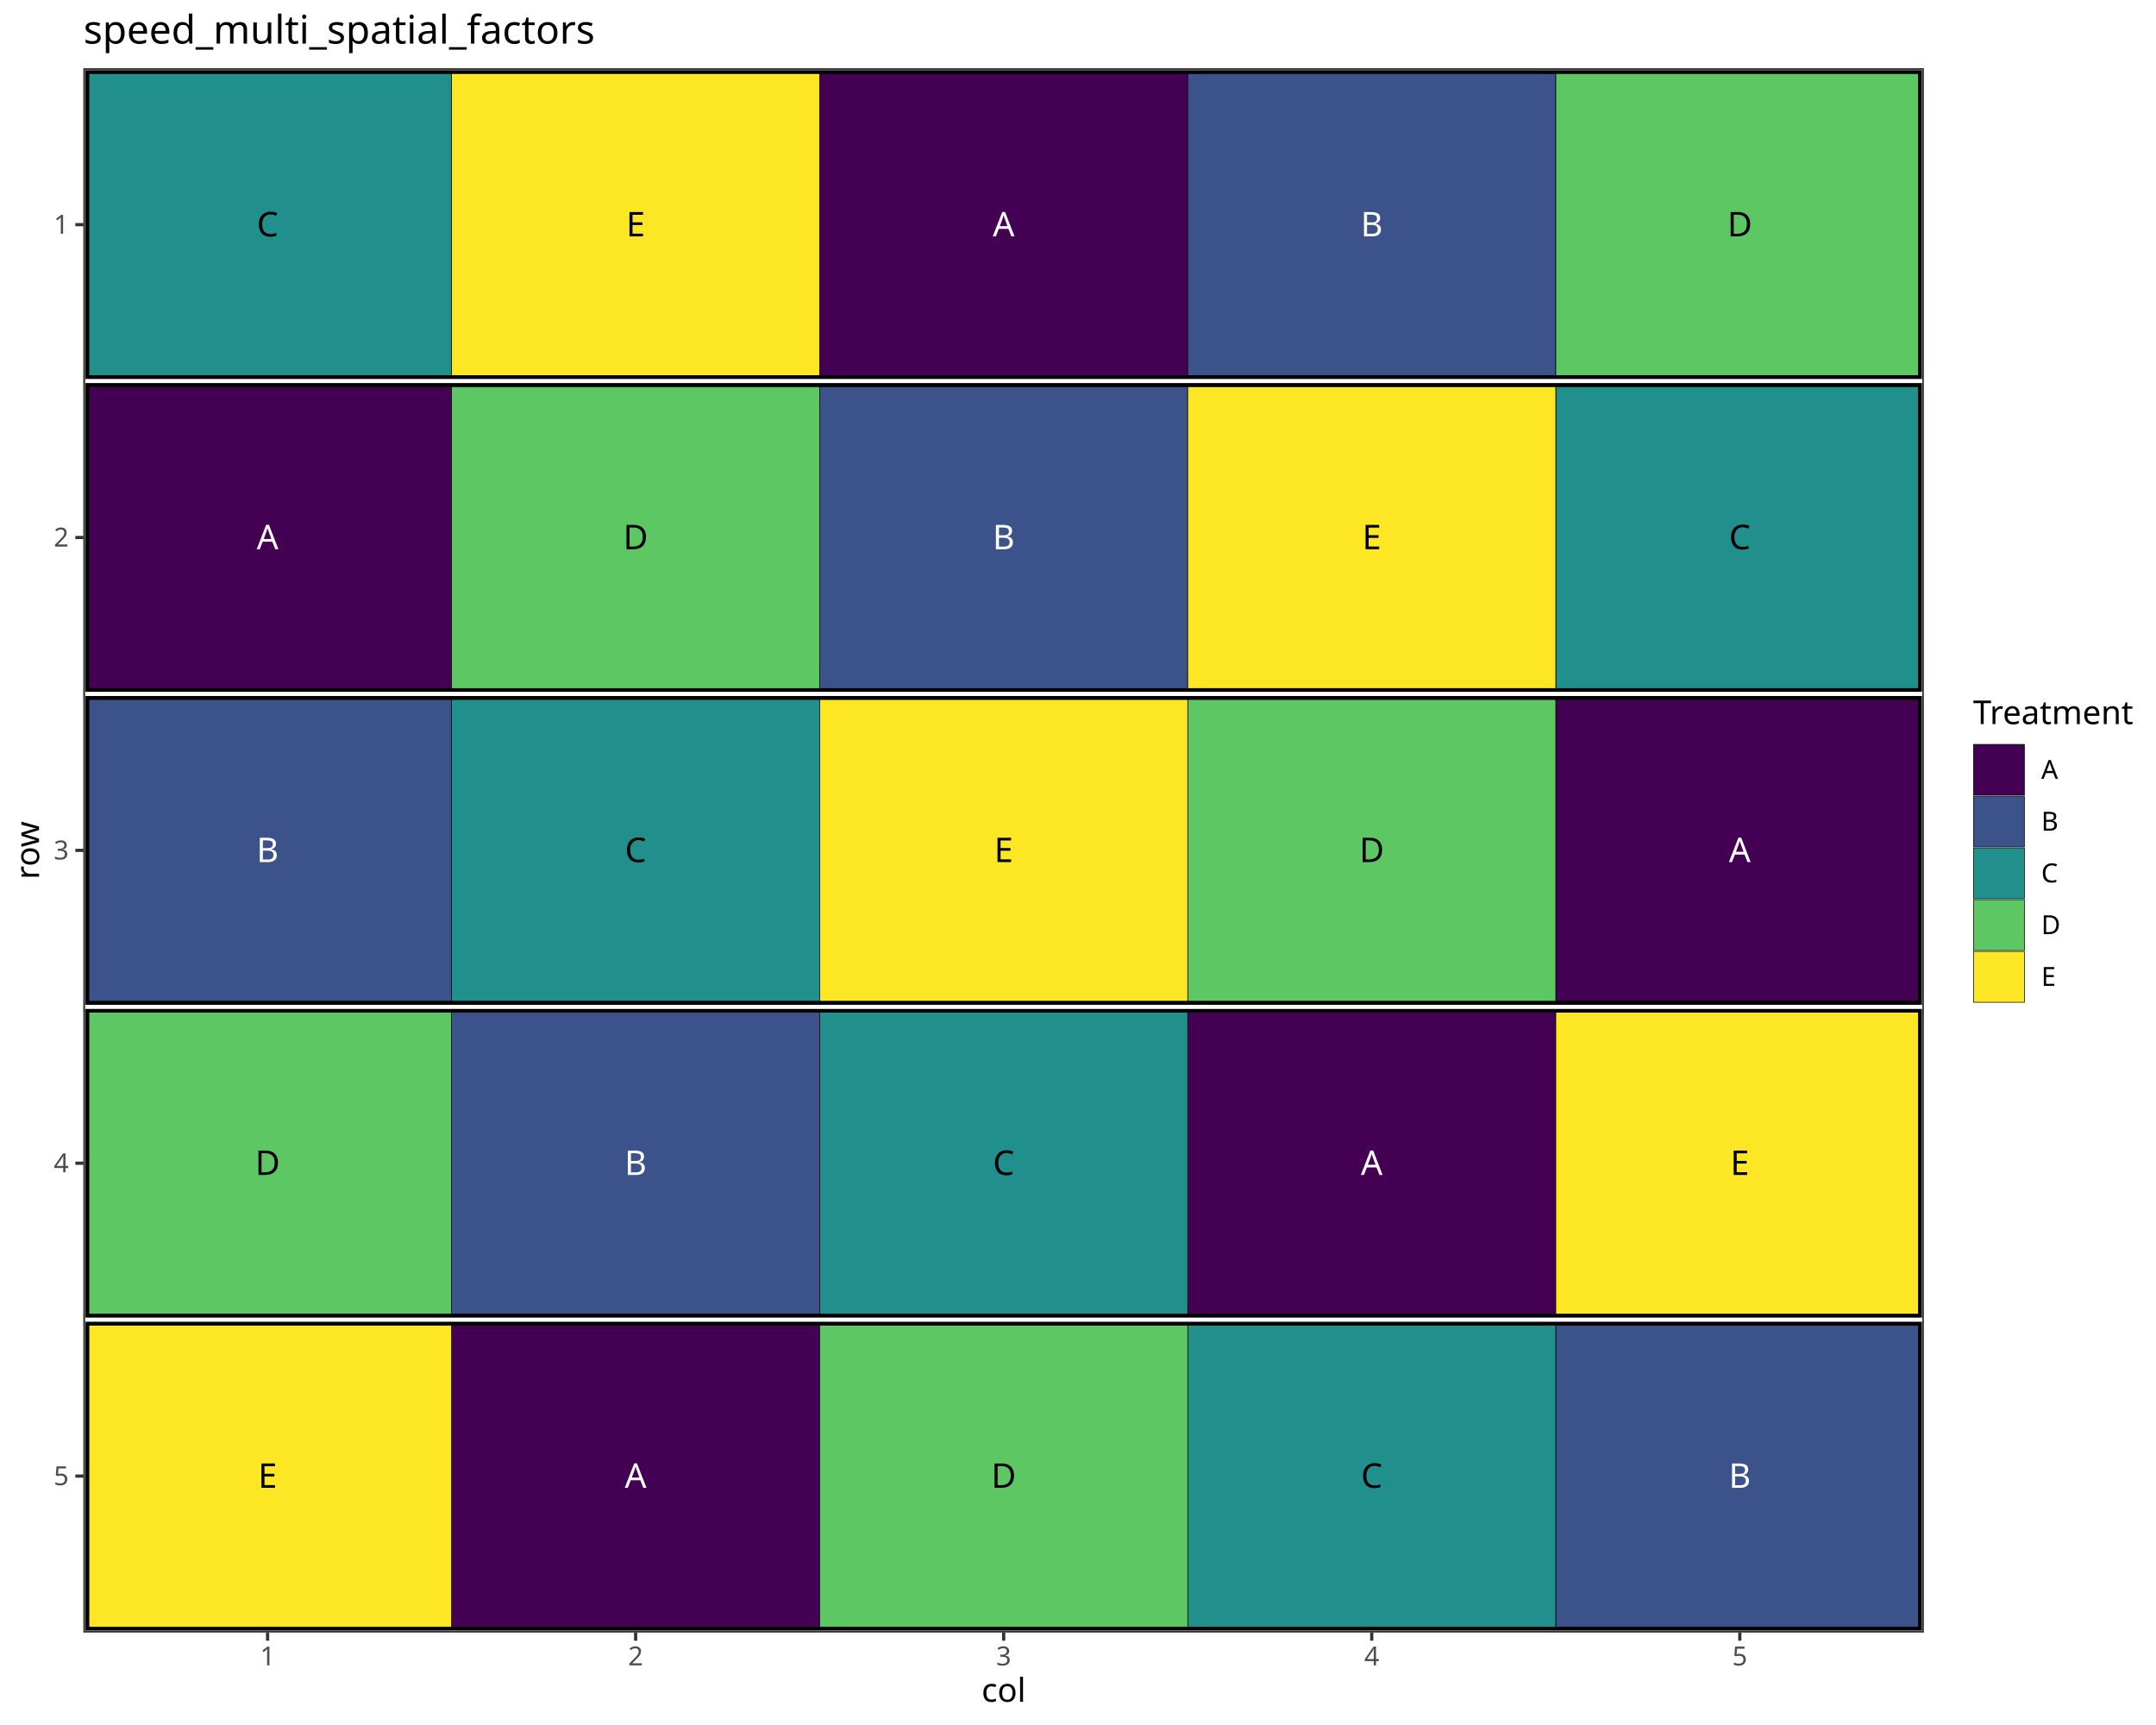
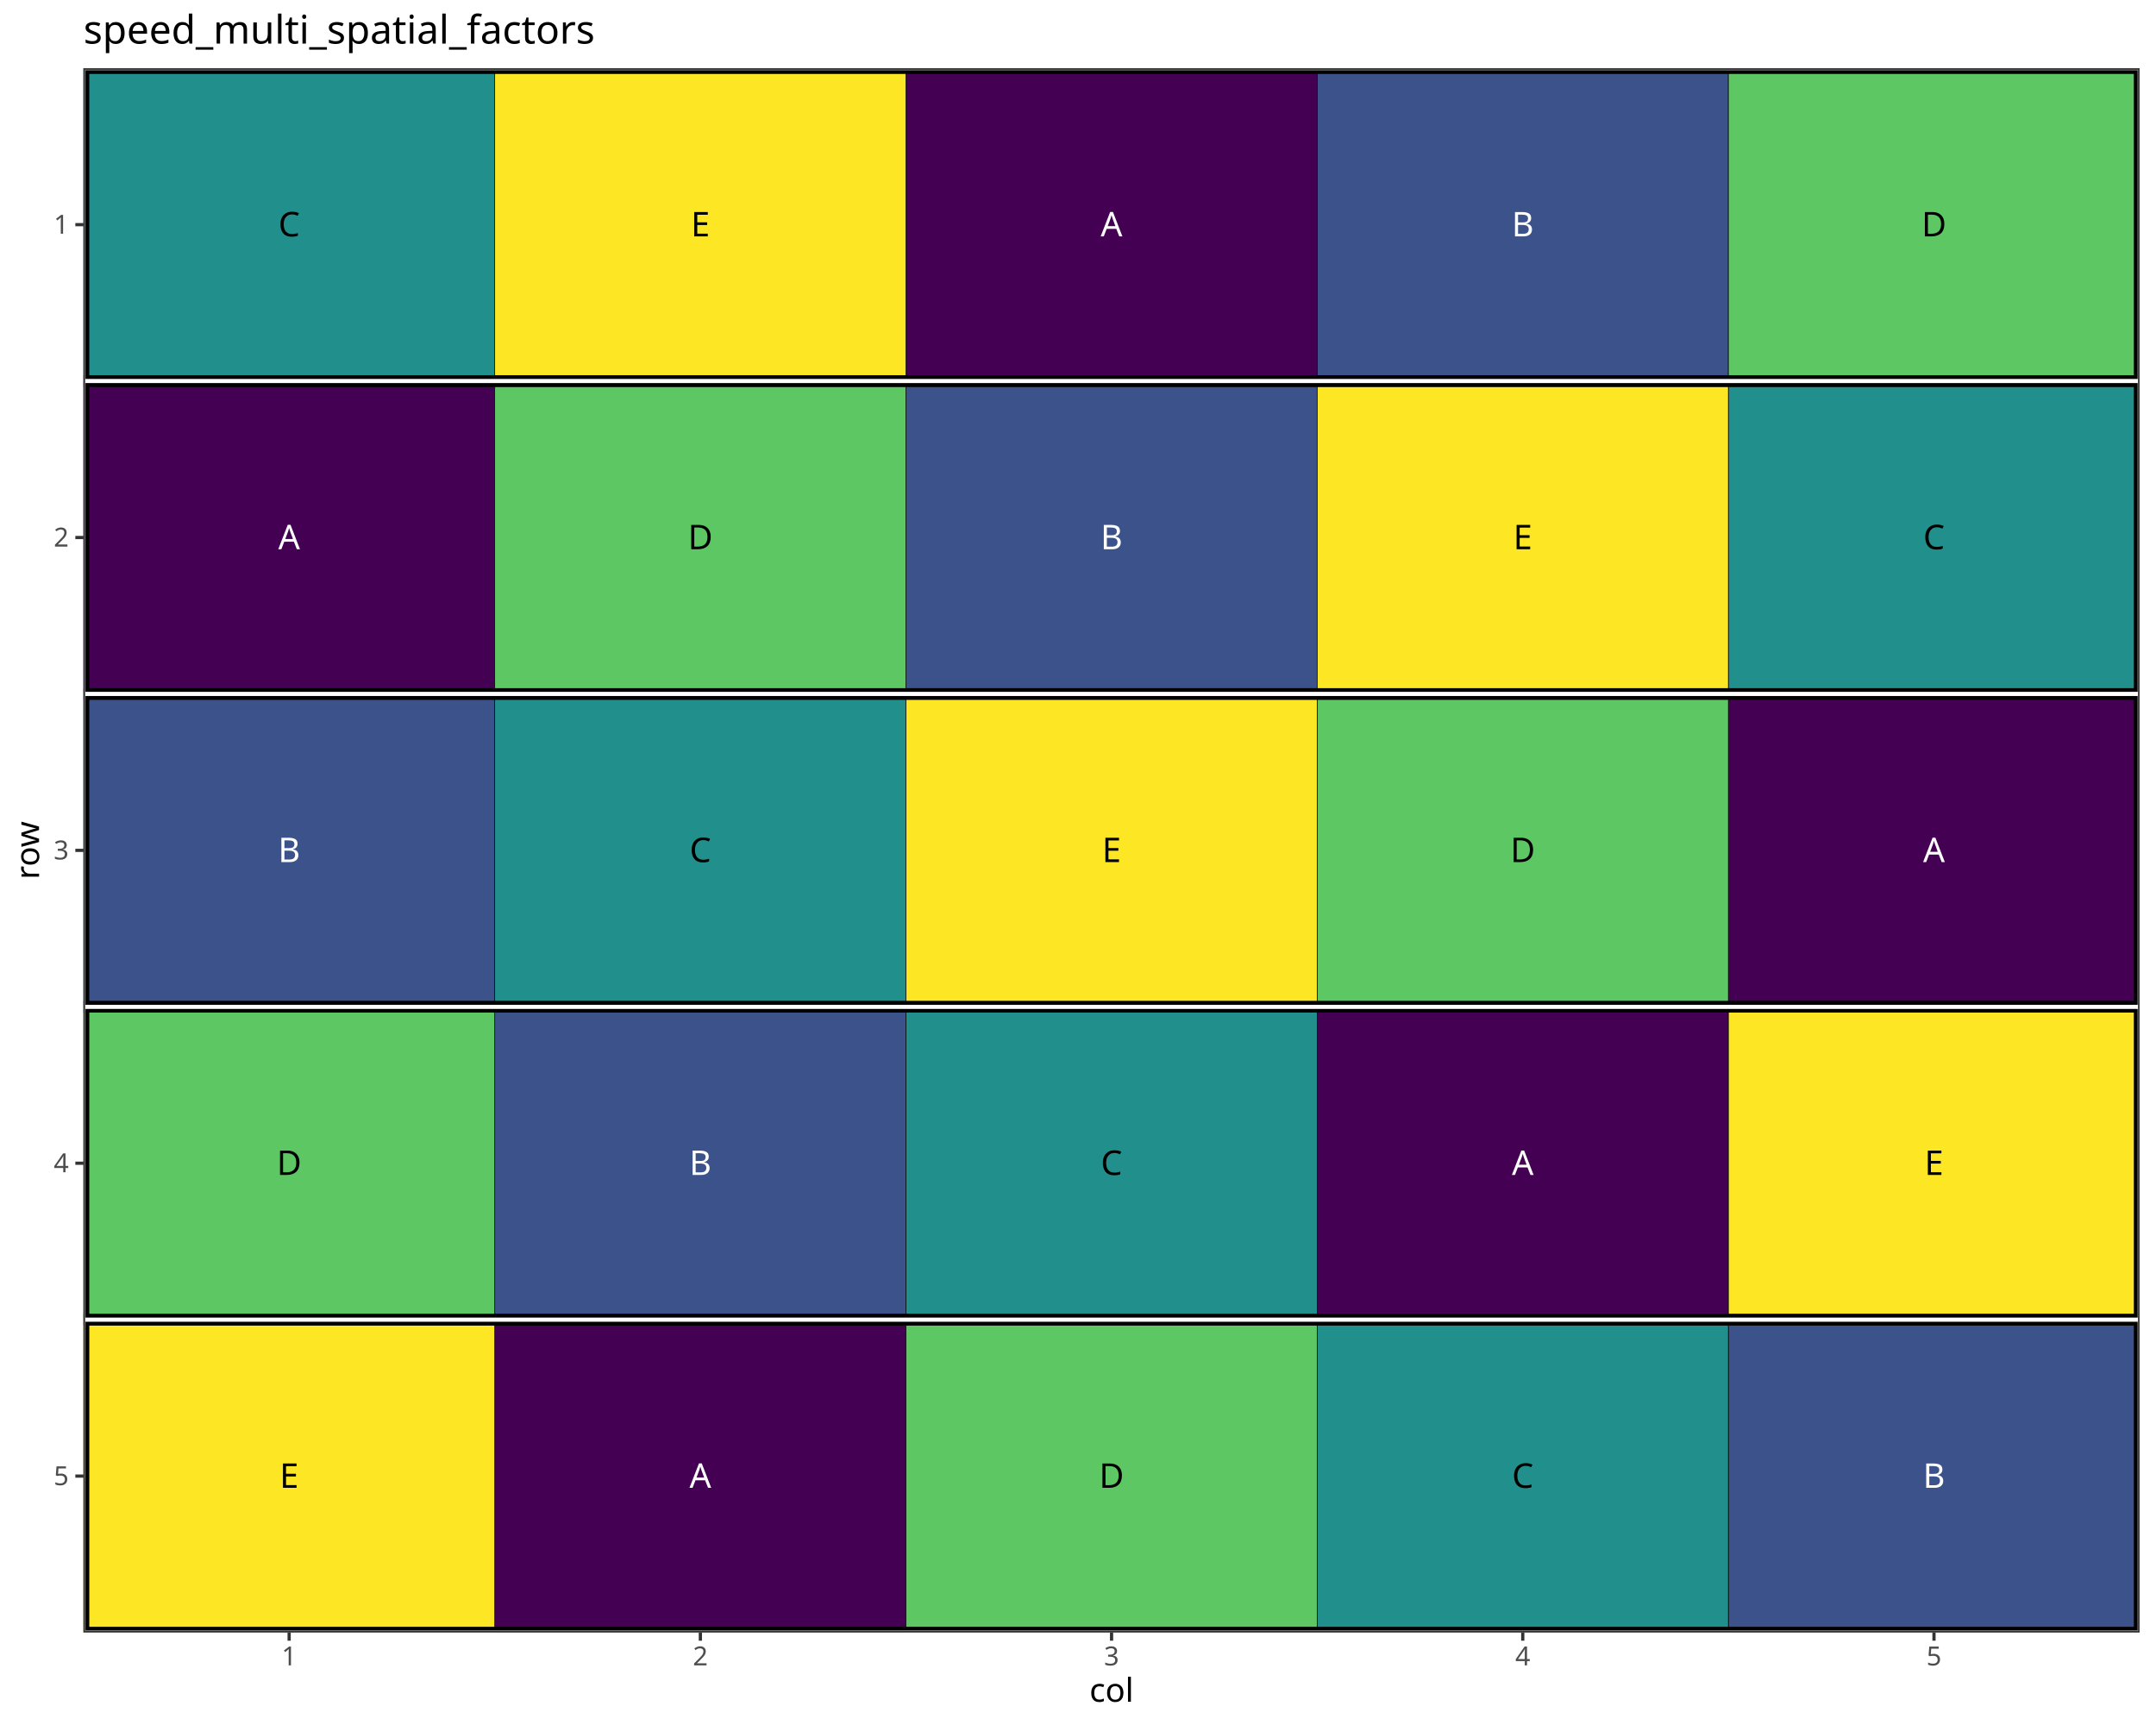
<svg xmlns="http://www.w3.org/2000/svg" class="svglite" data-engine-version="2.0" width="720.00pt" height="576.00pt" viewBox="0 0 720.00 576.00">
  <defs>
    <style type="text/css">
    .svglite line, .svglite polyline, .svglite polygon, .svglite path, .svglite rect, .svglite circle {
      fill: none;
      stroke: #000000;
      stroke-linecap: round;
      stroke-linejoin: round;
      stroke-miterlimit: 10.00;
    }
  </style>
  </defs>
  <rect width="100%" height="100%" style="stroke: none; fill: #FFFFFF;" />
  <defs>
    <clipPath id="cpMC4wMHw3MjAuMDB8MC4wMHw1NzYuMDA=">
      <rect x="0.00" y="0.00" width="720.00" height="576.00" />
    </clipPath>
  </defs>
  <g clip-path="url(#cpMC4wMHw3MjAuMDB8MC4wMHw1NzYuMDA=)">
-     <rect x="-0" y="0.00" width="720.00" height="576.00" style="stroke-width: 1.07; stroke: #FFFFFF; fill: #FFFFFF;" />
+     <rect x="0.00" y="0.00" width="720.00" height="576.00" style="stroke-width: 1.07; stroke: #FFFFFF; fill: #FFFFFF;" />
  </g>
  <defs>
-     <clipPath id="cpMjcuOTB8NjQyLjQ3fDIyLjc4fDU0NS4xMQ==">
-       <rect x="27.90" y="22.78" width="614.57" height="522.33" />
+     <clipPath id="cpMjcuOTB8NzE0LjUyfDIyLjc4fDU0NS4xMQ==">
+       <rect x="27.90" y="22.78" width="686.62" height="522.33" />
    </clipPath>
  </defs>
-   <g clip-path="url(#cpMjcuOTB8NjQyLjQ3fDIyLjc4fDU0NS4xMQ==)">
-     <rect x="27.90" y="22.78" width="614.57" height="522.33" style="stroke-width: 1.07; stroke: none; fill: #FFFFFF;" />
-     <polyline points="27.90,22.78 642.47,22.78 " style="stroke-width: 0.53; stroke: #EBEBEB; stroke-linecap: butt;" />
-     <polyline points="27.90,127.25 642.47,127.25 " style="stroke-width: 0.53; stroke: #EBEBEB; stroke-linecap: butt;" />
-     <polyline points="27.90,231.72 642.47,231.72 " style="stroke-width: 0.53; stroke: #EBEBEB; stroke-linecap: butt;" />
-     <polyline points="27.90,336.18 642.47,336.18 " style="stroke-width: 0.53; stroke: #EBEBEB; stroke-linecap: butt;" />
-     <polyline points="27.90,440.65 642.47,440.65 " style="stroke-width: 0.53; stroke: #EBEBEB; stroke-linecap: butt;" />
-     <polyline points="27.90,545.11 642.47,545.11 " style="stroke-width: 0.53; stroke: #EBEBEB; stroke-linecap: butt;" />
+   <g clip-path="url(#cpMjcuOTB8NzE0LjUyfDIyLjc4fDU0NS4xMQ==)">
+     <rect x="27.90" y="22.78" width="686.62" height="522.33" style="stroke-width: 1.07; stroke: none; fill: #FFFFFF;" />
+     <polyline points="27.90,22.78 714.52,22.78 " style="stroke-width: 0.53; stroke: #EBEBEB; stroke-linecap: butt;" />
+     <polyline points="27.90,127.25 714.52,127.25 " style="stroke-width: 0.53; stroke: #EBEBEB; stroke-linecap: butt;" />
+     <polyline points="27.90,231.72 714.52,231.72 " style="stroke-width: 0.53; stroke: #EBEBEB; stroke-linecap: butt;" />
+     <polyline points="27.90,336.18 714.52,336.18 " style="stroke-width: 0.53; stroke: #EBEBEB; stroke-linecap: butt;" />
+     <polyline points="27.90,440.65 714.52,440.65 " style="stroke-width: 0.53; stroke: #EBEBEB; stroke-linecap: butt;" />
+     <polyline points="27.90,545.11 714.52,545.11 " style="stroke-width: 0.53; stroke: #EBEBEB; stroke-linecap: butt;" />
    <polyline points="27.90,545.11 27.90,22.78 " style="stroke-width: 0.53; stroke: #EBEBEB; stroke-linecap: butt;" />
-     <polyline points="150.81,545.11 150.81,22.78 " style="stroke-width: 0.53; stroke: #EBEBEB; stroke-linecap: butt;" />
-     <polyline points="273.73,545.11 273.73,22.78 " style="stroke-width: 0.53; stroke: #EBEBEB; stroke-linecap: butt;" />
-     <polyline points="396.64,545.11 396.64,22.78 " style="stroke-width: 0.53; stroke: #EBEBEB; stroke-linecap: butt;" />
-     <polyline points="519.56,545.11 519.56,22.78 " style="stroke-width: 0.53; stroke: #EBEBEB; stroke-linecap: butt;" />
-     <polyline points="642.47,545.11 642.47,22.78 " style="stroke-width: 0.53; stroke: #EBEBEB; stroke-linecap: butt;" />
-     <polyline points="27.90,75.02 642.47,75.02 " style="stroke-width: 1.07; stroke: #EBEBEB; stroke-linecap: butt;" />
-     <polyline points="27.90,179.48 642.47,179.48 " style="stroke-width: 1.07; stroke: #EBEBEB; stroke-linecap: butt;" />
-     <polyline points="27.90,283.95 642.47,283.95 " style="stroke-width: 1.07; stroke: #EBEBEB; stroke-linecap: butt;" />
-     <polyline points="27.90,388.41 642.47,388.41 " style="stroke-width: 1.07; stroke: #EBEBEB; stroke-linecap: butt;" />
-     <polyline points="27.90,492.88 642.47,492.88 " style="stroke-width: 1.07; stroke: #EBEBEB; stroke-linecap: butt;" />
-     <polyline points="89.36,545.11 89.36,22.78 " style="stroke-width: 1.07; stroke: #EBEBEB; stroke-linecap: butt;" />
-     <polyline points="212.27,545.11 212.27,22.78 " style="stroke-width: 1.07; stroke: #EBEBEB; stroke-linecap: butt;" />
-     <polyline points="335.18,545.11 335.18,22.78 " style="stroke-width: 1.07; stroke: #EBEBEB; stroke-linecap: butt;" />
-     <polyline points="458.10,545.11 458.10,22.78 " style="stroke-width: 1.07; stroke: #EBEBEB; stroke-linecap: butt;" />
-     <polyline points="581.01,545.11 581.01,22.78 " style="stroke-width: 1.07; stroke: #EBEBEB; stroke-linecap: butt;" />
-     <rect x="273.73" y="22.78" width="122.91" height="104.47" style="stroke-width: 0.21; stroke-linecap: butt; stroke-linejoin: miter; fill: #440154;" />
-     <rect x="519.56" y="231.72" width="122.91" height="104.47" style="stroke-width: 0.21; stroke-linecap: butt; stroke-linejoin: miter; fill: #440154;" />
-     <rect x="396.64" y="336.18" width="122.91" height="104.47" style="stroke-width: 0.21; stroke-linecap: butt; stroke-linejoin: miter; fill: #440154;" />
-     <rect x="27.90" y="127.25" width="122.91" height="104.47" style="stroke-width: 0.21; stroke-linecap: butt; stroke-linejoin: miter; fill: #440154;" />
-     <rect x="150.81" y="440.65" width="122.91" height="104.47" style="stroke-width: 0.21; stroke-linecap: butt; stroke-linejoin: miter; fill: #440154;" />
-     <rect x="27.90" y="231.72" width="122.91" height="104.47" style="stroke-width: 0.21; stroke-linecap: butt; stroke-linejoin: miter; fill: #3B528B;" />
-     <rect x="396.64" y="22.78" width="122.91" height="104.47" style="stroke-width: 0.21; stroke-linecap: butt; stroke-linejoin: miter; fill: #3B528B;" />
-     <rect x="150.81" y="336.18" width="122.91" height="104.47" style="stroke-width: 0.21; stroke-linecap: butt; stroke-linejoin: miter; fill: #3B528B;" />
-     <rect x="273.73" y="127.25" width="122.91" height="104.47" style="stroke-width: 0.21; stroke-linecap: butt; stroke-linejoin: miter; fill: #3B528B;" />
-     <rect x="519.56" y="440.65" width="122.91" height="104.47" style="stroke-width: 0.21; stroke-linecap: butt; stroke-linejoin: miter; fill: #3B528B;" />
-     <rect x="27.90" y="22.78" width="122.91" height="104.47" style="stroke-width: 0.21; stroke-linecap: butt; stroke-linejoin: miter; fill: #21908C;" />
-     <rect x="519.56" y="127.25" width="122.91" height="104.47" style="stroke-width: 0.21; stroke-linecap: butt; stroke-linejoin: miter; fill: #21908C;" />
-     <rect x="150.81" y="231.72" width="122.91" height="104.47" style="stroke-width: 0.21; stroke-linecap: butt; stroke-linejoin: miter; fill: #21908C;" />
-     <rect x="273.73" y="336.18" width="122.91" height="104.47" style="stroke-width: 0.21; stroke-linecap: butt; stroke-linejoin: miter; fill: #21908C;" />
-     <rect x="396.64" y="440.65" width="122.91" height="104.47" style="stroke-width: 0.21; stroke-linecap: butt; stroke-linejoin: miter; fill: #21908C;" />
-     <rect x="150.81" y="127.25" width="122.91" height="104.47" style="stroke-width: 0.21; stroke-linecap: butt; stroke-linejoin: miter; fill: #5DC863;" />
-     <rect x="396.64" y="231.72" width="122.91" height="104.47" style="stroke-width: 0.21; stroke-linecap: butt; stroke-linejoin: miter; fill: #5DC863;" />
-     <rect x="273.73" y="440.65" width="122.91" height="104.47" style="stroke-width: 0.21; stroke-linecap: butt; stroke-linejoin: miter; fill: #5DC863;" />
-     <rect x="27.90" y="336.18" width="122.91" height="104.47" style="stroke-width: 0.21; stroke-linecap: butt; stroke-linejoin: miter; fill: #5DC863;" />
-     <rect x="519.56" y="22.78" width="122.91" height="104.47" style="stroke-width: 0.21; stroke-linecap: butt; stroke-linejoin: miter; fill: #5DC863;" />
-     <rect x="396.64" y="127.25" width="122.91" height="104.47" style="stroke-width: 0.21; stroke-linecap: butt; stroke-linejoin: miter; fill: #FDE725;" />
-     <rect x="273.73" y="231.72" width="122.91" height="104.47" style="stroke-width: 0.21; stroke-linecap: butt; stroke-linejoin: miter; fill: #FDE725;" />
-     <rect x="150.81" y="22.78" width="122.91" height="104.47" style="stroke-width: 0.21; stroke-linecap: butt; stroke-linejoin: miter; fill: #FDE725;" />
-     <rect x="519.56" y="336.18" width="122.91" height="104.47" style="stroke-width: 0.21; stroke-linecap: butt; stroke-linejoin: miter; fill: #FDE725;" />
-     <rect x="27.90" y="440.65" width="122.91" height="104.47" style="stroke-width: 0.21; stroke-linecap: butt; stroke-linejoin: miter; fill: #FDE725;" />
-     <text x="335.18" y="78.93" text-anchor="middle" style="font-size: 11.38px; fill: #FFFFFF; font-family: sans;" textLength="7.59px" lengthAdjust="spacingAndGlyphs">A</text>
-     <text x="581.01" y="287.86" text-anchor="middle" style="font-size: 11.38px; fill: #FFFFFF; font-family: sans;" textLength="7.59px" lengthAdjust="spacingAndGlyphs">A</text>
-     <text x="458.10" y="392.33" text-anchor="middle" style="font-size: 11.38px; fill: #FFFFFF; font-family: sans;" textLength="7.59px" lengthAdjust="spacingAndGlyphs">A</text>
-     <text x="89.36" y="183.40" text-anchor="middle" style="font-size: 11.38px; fill: #FFFFFF; font-family: sans;" textLength="7.59px" lengthAdjust="spacingAndGlyphs">A</text>
-     <text x="212.27" y="496.80" text-anchor="middle" style="font-size: 11.38px; fill: #FFFFFF; font-family: sans;" textLength="7.59px" lengthAdjust="spacingAndGlyphs">A</text>
-     <text x="89.36" y="287.86" text-anchor="middle" style="font-size: 11.38px; fill: #FFFFFF; font-family: sans;" textLength="7.59px" lengthAdjust="spacingAndGlyphs">B</text>
-     <text x="458.10" y="78.93" text-anchor="middle" style="font-size: 11.38px; fill: #FFFFFF; font-family: sans;" textLength="7.59px" lengthAdjust="spacingAndGlyphs">B</text>
-     <text x="212.27" y="392.33" text-anchor="middle" style="font-size: 11.38px; fill: #FFFFFF; font-family: sans;" textLength="7.59px" lengthAdjust="spacingAndGlyphs">B</text>
-     <text x="335.18" y="183.40" text-anchor="middle" style="font-size: 11.38px; fill: #FFFFFF; font-family: sans;" textLength="7.59px" lengthAdjust="spacingAndGlyphs">B</text>
-     <text x="581.01" y="496.80" text-anchor="middle" style="font-size: 11.38px; fill: #FFFFFF; font-family: sans;" textLength="7.59px" lengthAdjust="spacingAndGlyphs">B</text>
-     <text x="89.36" y="78.93" text-anchor="middle" style="font-size: 11.38px; font-family: sans;" textLength="8.22px" lengthAdjust="spacingAndGlyphs">C</text>
-     <text x="581.01" y="183.40" text-anchor="middle" style="font-size: 11.38px; font-family: sans;" textLength="8.22px" lengthAdjust="spacingAndGlyphs">C</text>
-     <text x="212.27" y="287.86" text-anchor="middle" style="font-size: 11.38px; font-family: sans;" textLength="8.22px" lengthAdjust="spacingAndGlyphs">C</text>
-     <text x="335.18" y="392.33" text-anchor="middle" style="font-size: 11.38px; font-family: sans;" textLength="8.22px" lengthAdjust="spacingAndGlyphs">C</text>
-     <text x="458.10" y="496.80" text-anchor="middle" style="font-size: 11.38px; font-family: sans;" textLength="8.22px" lengthAdjust="spacingAndGlyphs">C</text>
-     <text x="212.27" y="183.40" text-anchor="middle" style="font-size: 11.38px; font-family: sans;" textLength="8.22px" lengthAdjust="spacingAndGlyphs">D</text>
-     <text x="458.10" y="287.86" text-anchor="middle" style="font-size: 11.38px; font-family: sans;" textLength="8.22px" lengthAdjust="spacingAndGlyphs">D</text>
-     <text x="335.18" y="496.80" text-anchor="middle" style="font-size: 11.38px; font-family: sans;" textLength="8.22px" lengthAdjust="spacingAndGlyphs">D</text>
-     <text x="89.36" y="392.33" text-anchor="middle" style="font-size: 11.38px; font-family: sans;" textLength="8.22px" lengthAdjust="spacingAndGlyphs">D</text>
-     <text x="581.01" y="78.93" text-anchor="middle" style="font-size: 11.38px; font-family: sans;" textLength="8.22px" lengthAdjust="spacingAndGlyphs">D</text>
-     <text x="458.10" y="183.40" text-anchor="middle" style="font-size: 11.38px; font-family: sans;" textLength="7.59px" lengthAdjust="spacingAndGlyphs">E</text>
-     <text x="335.18" y="287.86" text-anchor="middle" style="font-size: 11.38px; font-family: sans;" textLength="7.59px" lengthAdjust="spacingAndGlyphs">E</text>
-     <text x="212.27" y="78.93" text-anchor="middle" style="font-size: 11.38px; font-family: sans;" textLength="7.59px" lengthAdjust="spacingAndGlyphs">E</text>
-     <text x="581.01" y="392.33" text-anchor="middle" style="font-size: 11.38px; font-family: sans;" textLength="7.59px" lengthAdjust="spacingAndGlyphs">E</text>
-     <text x="89.36" y="496.80" text-anchor="middle" style="font-size: 11.38px; font-family: sans;" textLength="7.59px" lengthAdjust="spacingAndGlyphs">E</text>
-     <rect x="27.90" y="22.78" width="614.57" height="104.47" style="stroke-width: 3.84; stroke-linecap: butt; stroke-linejoin: miter;" />
-     <rect x="27.90" y="127.25" width="614.57" height="104.47" style="stroke-width: 3.84; stroke-linecap: butt; stroke-linejoin: miter;" />
-     <rect x="27.90" y="231.72" width="614.57" height="104.47" style="stroke-width: 3.84; stroke-linecap: butt; stroke-linejoin: miter;" />
-     <rect x="27.90" y="336.18" width="614.57" height="104.47" style="stroke-width: 3.84; stroke-linecap: butt; stroke-linejoin: miter;" />
-     <rect x="27.90" y="440.65" width="614.57" height="104.47" style="stroke-width: 3.84; stroke-linecap: butt; stroke-linejoin: miter;" />
-     <rect x="27.90" y="22.78" width="614.57" height="104.47" style="stroke-width: 1.28; stroke: #FFFFFF; stroke-linecap: butt; stroke-linejoin: miter;" />
-     <rect x="27.90" y="127.25" width="614.57" height="104.47" style="stroke-width: 1.28; stroke: #FFFFFF; stroke-linecap: butt; stroke-linejoin: miter;" />
-     <rect x="27.90" y="231.72" width="614.57" height="104.47" style="stroke-width: 1.28; stroke: #FFFFFF; stroke-linecap: butt; stroke-linejoin: miter;" />
-     <rect x="27.90" y="336.18" width="614.57" height="104.47" style="stroke-width: 1.28; stroke: #FFFFFF; stroke-linecap: butt; stroke-linejoin: miter;" />
-     <rect x="27.90" y="440.65" width="614.57" height="104.47" style="stroke-width: 1.28; stroke: #FFFFFF; stroke-linecap: butt; stroke-linejoin: miter;" />
-     <rect x="27.90" y="22.78" width="614.57" height="522.33" style="stroke-width: 1.07; stroke: #333333;" />
+     <polyline points="165.22,545.11 165.22,22.78 " style="stroke-width: 0.53; stroke: #EBEBEB; stroke-linecap: butt;" />
+     <polyline points="302.55,545.11 302.55,22.78 " style="stroke-width: 0.53; stroke: #EBEBEB; stroke-linecap: butt;" />
+     <polyline points="439.87,545.11 439.87,22.78 " style="stroke-width: 0.53; stroke: #EBEBEB; stroke-linecap: butt;" />
+     <polyline points="577.20,545.11 577.20,22.78 " style="stroke-width: 0.53; stroke: #EBEBEB; stroke-linecap: butt;" />
+     <polyline points="714.52,545.11 714.52,22.78 " style="stroke-width: 0.53; stroke: #EBEBEB; stroke-linecap: butt;" />
+     <polyline points="27.90,75.02 714.52,75.02 " style="stroke-width: 1.07; stroke: #EBEBEB; stroke-linecap: butt;" />
+     <polyline points="27.90,179.48 714.52,179.48 " style="stroke-width: 1.07; stroke: #EBEBEB; stroke-linecap: butt;" />
+     <polyline points="27.90,283.95 714.52,283.95 " style="stroke-width: 1.07; stroke: #EBEBEB; stroke-linecap: butt;" />
+     <polyline points="27.90,388.41 714.52,388.41 " style="stroke-width: 1.07; stroke: #EBEBEB; stroke-linecap: butt;" />
+     <polyline points="27.90,492.88 714.52,492.88 " style="stroke-width: 1.07; stroke: #EBEBEB; stroke-linecap: butt;" />
+     <polyline points="96.56,545.11 96.56,22.78 " style="stroke-width: 1.07; stroke: #EBEBEB; stroke-linecap: butt;" />
+     <polyline points="233.89,545.11 233.89,22.78 " style="stroke-width: 1.07; stroke: #EBEBEB; stroke-linecap: butt;" />
+     <polyline points="371.21,545.11 371.21,22.78 " style="stroke-width: 1.07; stroke: #EBEBEB; stroke-linecap: butt;" />
+     <polyline points="508.53,545.11 508.53,22.78 " style="stroke-width: 1.07; stroke: #EBEBEB; stroke-linecap: butt;" />
+     <polyline points="645.86,545.11 645.86,22.78 " style="stroke-width: 1.07; stroke: #EBEBEB; stroke-linecap: butt;" />
+     <rect x="302.55" y="22.78" width="137.32" height="104.47" style="stroke-width: 0.21; stroke-linecap: butt; stroke-linejoin: miter; fill: #440154;" />
+     <rect x="577.20" y="231.72" width="137.32" height="104.47" style="stroke-width: 0.21; stroke-linecap: butt; stroke-linejoin: miter; fill: #440154;" />
+     <rect x="439.87" y="336.18" width="137.32" height="104.47" style="stroke-width: 0.21; stroke-linecap: butt; stroke-linejoin: miter; fill: #440154;" />
+     <rect x="27.90" y="127.25" width="137.32" height="104.47" style="stroke-width: 0.21; stroke-linecap: butt; stroke-linejoin: miter; fill: #440154;" />
+     <rect x="165.22" y="440.65" width="137.32" height="104.47" style="stroke-width: 0.21; stroke-linecap: butt; stroke-linejoin: miter; fill: #440154;" />
+     <rect x="27.90" y="231.72" width="137.32" height="104.47" style="stroke-width: 0.21; stroke-linecap: butt; stroke-linejoin: miter; fill: #3B528B;" />
+     <rect x="439.87" y="22.78" width="137.32" height="104.47" style="stroke-width: 0.21; stroke-linecap: butt; stroke-linejoin: miter; fill: #3B528B;" />
+     <rect x="165.22" y="336.18" width="137.32" height="104.47" style="stroke-width: 0.21; stroke-linecap: butt; stroke-linejoin: miter; fill: #3B528B;" />
+     <rect x="302.55" y="127.25" width="137.32" height="104.47" style="stroke-width: 0.21; stroke-linecap: butt; stroke-linejoin: miter; fill: #3B528B;" />
+     <rect x="577.20" y="440.65" width="137.32" height="104.47" style="stroke-width: 0.21; stroke-linecap: butt; stroke-linejoin: miter; fill: #3B528B;" />
+     <rect x="27.90" y="22.78" width="137.32" height="104.47" style="stroke-width: 0.21; stroke-linecap: butt; stroke-linejoin: miter; fill: #21908C;" />
+     <rect x="577.20" y="127.25" width="137.32" height="104.47" style="stroke-width: 0.21; stroke-linecap: butt; stroke-linejoin: miter; fill: #21908C;" />
+     <rect x="165.22" y="231.72" width="137.32" height="104.47" style="stroke-width: 0.21; stroke-linecap: butt; stroke-linejoin: miter; fill: #21908C;" />
+     <rect x="302.55" y="336.18" width="137.32" height="104.47" style="stroke-width: 0.21; stroke-linecap: butt; stroke-linejoin: miter; fill: #21908C;" />
+     <rect x="439.87" y="440.65" width="137.32" height="104.47" style="stroke-width: 0.21; stroke-linecap: butt; stroke-linejoin: miter; fill: #21908C;" />
+     <rect x="165.22" y="127.25" width="137.32" height="104.47" style="stroke-width: 0.21; stroke-linecap: butt; stroke-linejoin: miter; fill: #5DC863;" />
+     <rect x="439.87" y="231.72" width="137.32" height="104.47" style="stroke-width: 0.21; stroke-linecap: butt; stroke-linejoin: miter; fill: #5DC863;" />
+     <rect x="302.55" y="440.65" width="137.32" height="104.47" style="stroke-width: 0.21; stroke-linecap: butt; stroke-linejoin: miter; fill: #5DC863;" />
+     <rect x="27.90" y="336.18" width="137.32" height="104.47" style="stroke-width: 0.21; stroke-linecap: butt; stroke-linejoin: miter; fill: #5DC863;" />
+     <rect x="577.20" y="22.78" width="137.32" height="104.47" style="stroke-width: 0.21; stroke-linecap: butt; stroke-linejoin: miter; fill: #5DC863;" />
+     <rect x="439.87" y="127.25" width="137.32" height="104.47" style="stroke-width: 0.21; stroke-linecap: butt; stroke-linejoin: miter; fill: #FDE725;" />
+     <rect x="302.55" y="231.72" width="137.32" height="104.47" style="stroke-width: 0.21; stroke-linecap: butt; stroke-linejoin: miter; fill: #FDE725;" />
+     <rect x="165.22" y="22.78" width="137.32" height="104.47" style="stroke-width: 0.21; stroke-linecap: butt; stroke-linejoin: miter; fill: #FDE725;" />
+     <rect x="577.20" y="336.18" width="137.32" height="104.47" style="stroke-width: 0.21; stroke-linecap: butt; stroke-linejoin: miter; fill: #FDE725;" />
+     <rect x="27.90" y="440.65" width="137.32" height="104.47" style="stroke-width: 0.21; stroke-linecap: butt; stroke-linejoin: miter; fill: #FDE725;" />
+     <text x="371.21" y="78.93" text-anchor="middle" style="font-size: 11.38px; fill: #FFFFFF; font-family: sans;" textLength="7.59px" lengthAdjust="spacingAndGlyphs">A</text>
+     <text x="645.86" y="287.86" text-anchor="middle" style="font-size: 11.38px; fill: #FFFFFF; font-family: sans;" textLength="7.59px" lengthAdjust="spacingAndGlyphs">A</text>
+     <text x="508.53" y="392.33" text-anchor="middle" style="font-size: 11.38px; fill: #FFFFFF; font-family: sans;" textLength="7.59px" lengthAdjust="spacingAndGlyphs">A</text>
+     <text x="96.56" y="183.40" text-anchor="middle" style="font-size: 11.38px; fill: #FFFFFF; font-family: sans;" textLength="7.59px" lengthAdjust="spacingAndGlyphs">A</text>
+     <text x="233.89" y="496.80" text-anchor="middle" style="font-size: 11.38px; fill: #FFFFFF; font-family: sans;" textLength="7.59px" lengthAdjust="spacingAndGlyphs">A</text>
+     <text x="96.56" y="287.86" text-anchor="middle" style="font-size: 11.38px; fill: #FFFFFF; font-family: sans;" textLength="7.59px" lengthAdjust="spacingAndGlyphs">B</text>
+     <text x="508.53" y="78.93" text-anchor="middle" style="font-size: 11.38px; fill: #FFFFFF; font-family: sans;" textLength="7.59px" lengthAdjust="spacingAndGlyphs">B</text>
+     <text x="233.89" y="392.33" text-anchor="middle" style="font-size: 11.38px; fill: #FFFFFF; font-family: sans;" textLength="7.59px" lengthAdjust="spacingAndGlyphs">B</text>
+     <text x="371.21" y="183.40" text-anchor="middle" style="font-size: 11.38px; fill: #FFFFFF; font-family: sans;" textLength="7.59px" lengthAdjust="spacingAndGlyphs">B</text>
+     <text x="645.86" y="496.80" text-anchor="middle" style="font-size: 11.38px; fill: #FFFFFF; font-family: sans;" textLength="7.59px" lengthAdjust="spacingAndGlyphs">B</text>
+     <text x="96.56" y="78.93" text-anchor="middle" style="font-size: 11.38px; font-family: sans;" textLength="8.22px" lengthAdjust="spacingAndGlyphs">C</text>
+     <text x="645.86" y="183.40" text-anchor="middle" style="font-size: 11.38px; font-family: sans;" textLength="8.22px" lengthAdjust="spacingAndGlyphs">C</text>
+     <text x="233.89" y="287.86" text-anchor="middle" style="font-size: 11.38px; font-family: sans;" textLength="8.22px" lengthAdjust="spacingAndGlyphs">C</text>
+     <text x="371.21" y="392.33" text-anchor="middle" style="font-size: 11.38px; font-family: sans;" textLength="8.22px" lengthAdjust="spacingAndGlyphs">C</text>
+     <text x="508.53" y="496.80" text-anchor="middle" style="font-size: 11.38px; font-family: sans;" textLength="8.22px" lengthAdjust="spacingAndGlyphs">C</text>
+     <text x="233.89" y="183.40" text-anchor="middle" style="font-size: 11.38px; font-family: sans;" textLength="8.22px" lengthAdjust="spacingAndGlyphs">D</text>
+     <text x="508.53" y="287.86" text-anchor="middle" style="font-size: 11.38px; font-family: sans;" textLength="8.22px" lengthAdjust="spacingAndGlyphs">D</text>
+     <text x="371.21" y="496.80" text-anchor="middle" style="font-size: 11.38px; font-family: sans;" textLength="8.22px" lengthAdjust="spacingAndGlyphs">D</text>
+     <text x="96.56" y="392.33" text-anchor="middle" style="font-size: 11.38px; font-family: sans;" textLength="8.22px" lengthAdjust="spacingAndGlyphs">D</text>
+     <text x="645.86" y="78.93" text-anchor="middle" style="font-size: 11.38px; font-family: sans;" textLength="8.22px" lengthAdjust="spacingAndGlyphs">D</text>
+     <text x="508.53" y="183.40" text-anchor="middle" style="font-size: 11.38px; font-family: sans;" textLength="7.59px" lengthAdjust="spacingAndGlyphs">E</text>
+     <text x="371.21" y="287.86" text-anchor="middle" style="font-size: 11.38px; font-family: sans;" textLength="7.59px" lengthAdjust="spacingAndGlyphs">E</text>
+     <text x="233.89" y="78.93" text-anchor="middle" style="font-size: 11.38px; font-family: sans;" textLength="7.59px" lengthAdjust="spacingAndGlyphs">E</text>
+     <text x="645.86" y="392.33" text-anchor="middle" style="font-size: 11.38px; font-family: sans;" textLength="7.59px" lengthAdjust="spacingAndGlyphs">E</text>
+     <text x="96.56" y="496.80" text-anchor="middle" style="font-size: 11.38px; font-family: sans;" textLength="7.59px" lengthAdjust="spacingAndGlyphs">E</text>
+     <rect x="27.90" y="22.78" width="686.62" height="104.47" style="stroke-width: 3.84; stroke-linecap: butt; stroke-linejoin: miter;" />
+     <rect x="27.90" y="127.25" width="686.62" height="104.47" style="stroke-width: 3.84; stroke-linecap: butt; stroke-linejoin: miter;" />
+     <rect x="27.90" y="231.72" width="686.62" height="104.47" style="stroke-width: 3.84; stroke-linecap: butt; stroke-linejoin: miter;" />
+     <rect x="27.90" y="336.18" width="686.62" height="104.47" style="stroke-width: 3.84; stroke-linecap: butt; stroke-linejoin: miter;" />
+     <rect x="27.90" y="440.65" width="686.62" height="104.47" style="stroke-width: 3.84; stroke-linecap: butt; stroke-linejoin: miter;" />
+     <rect x="27.90" y="22.78" width="686.62" height="104.47" style="stroke-width: 1.28; stroke: #FFFFFF; stroke-linecap: butt; stroke-linejoin: miter;" />
+     <rect x="27.90" y="127.25" width="686.62" height="104.47" style="stroke-width: 1.28; stroke: #FFFFFF; stroke-linecap: butt; stroke-linejoin: miter;" />
+     <rect x="27.90" y="231.72" width="686.62" height="104.47" style="stroke-width: 1.28; stroke: #FFFFFF; stroke-linecap: butt; stroke-linejoin: miter;" />
+     <rect x="27.90" y="336.18" width="686.62" height="104.47" style="stroke-width: 1.28; stroke: #FFFFFF; stroke-linecap: butt; stroke-linejoin: miter;" />
+     <rect x="27.90" y="440.65" width="686.62" height="104.47" style="stroke-width: 1.28; stroke: #FFFFFF; stroke-linecap: butt; stroke-linejoin: miter;" />
+     <rect x="27.90" y="22.78" width="686.62" height="522.33" style="stroke-width: 1.07; stroke: #333333;" />
  </g>
  <g clip-path="url(#cpMC4wMHw3MjAuMDB8MC4wMHw1NzYuMDA=)">
    <text x="22.97" y="78.04" text-anchor="end" style="font-size: 8.80px; fill: #4D4D4D; font-family: sans;" textLength="4.89px" lengthAdjust="spacingAndGlyphs">1</text>
    <text x="22.97" y="182.51" text-anchor="end" style="font-size: 8.80px; fill: #4D4D4D; font-family: sans;" textLength="4.89px" lengthAdjust="spacingAndGlyphs">2</text>
    <text x="22.97" y="286.98" text-anchor="end" style="font-size: 8.80px; fill: #4D4D4D; font-family: sans;" textLength="4.89px" lengthAdjust="spacingAndGlyphs">3</text>
    <text x="22.97" y="391.44" text-anchor="end" style="font-size: 8.80px; fill: #4D4D4D; font-family: sans;" textLength="4.89px" lengthAdjust="spacingAndGlyphs">4</text>
    <text x="22.97" y="495.91" text-anchor="end" style="font-size: 8.80px; fill: #4D4D4D; font-family: sans;" textLength="4.89px" lengthAdjust="spacingAndGlyphs">5</text>
    <polyline points="25.16,75.02 27.90,75.02 " style="stroke-width: 1.07; stroke: #333333; stroke-linecap: butt;" />
    <polyline points="25.16,179.48 27.90,179.48 " style="stroke-width: 1.07; stroke: #333333; stroke-linecap: butt;" />
    <polyline points="25.16,283.95 27.90,283.95 " style="stroke-width: 1.07; stroke: #333333; stroke-linecap: butt;" />
    <polyline points="25.16,388.41 27.90,388.41 " style="stroke-width: 1.07; stroke: #333333; stroke-linecap: butt;" />
    <polyline points="25.16,492.88 27.90,492.88 " style="stroke-width: 1.07; stroke: #333333; stroke-linecap: butt;" />
-     <polyline points="89.36,547.85 89.36,545.11 " style="stroke-width: 1.07; stroke: #333333; stroke-linecap: butt;" />
-     <polyline points="212.27,547.85 212.27,545.11 " style="stroke-width: 1.07; stroke: #333333; stroke-linecap: butt;" />
-     <polyline points="335.18,547.85 335.18,545.11 " style="stroke-width: 1.07; stroke: #333333; stroke-linecap: butt;" />
-     <polyline points="458.10,547.85 458.10,545.11 " style="stroke-width: 1.07; stroke: #333333; stroke-linecap: butt;" />
-     <polyline points="581.01,547.85 581.01,545.11 " style="stroke-width: 1.07; stroke: #333333; stroke-linecap: butt;" />
-     <text x="89.36" y="556.10" text-anchor="middle" style="font-size: 8.80px; fill: #4D4D4D; font-family: sans;" textLength="4.89px" lengthAdjust="spacingAndGlyphs">1</text>
-     <text x="212.27" y="556.10" text-anchor="middle" style="font-size: 8.80px; fill: #4D4D4D; font-family: sans;" textLength="4.89px" lengthAdjust="spacingAndGlyphs">2</text>
-     <text x="335.18" y="556.10" text-anchor="middle" style="font-size: 8.80px; fill: #4D4D4D; font-family: sans;" textLength="4.89px" lengthAdjust="spacingAndGlyphs">3</text>
-     <text x="458.10" y="556.10" text-anchor="middle" style="font-size: 8.80px; fill: #4D4D4D; font-family: sans;" textLength="4.89px" lengthAdjust="spacingAndGlyphs">4</text>
-     <text x="581.01" y="556.10" text-anchor="middle" style="font-size: 8.80px; fill: #4D4D4D; font-family: sans;" textLength="4.89px" lengthAdjust="spacingAndGlyphs">5</text>
-     <text x="335.18" y="568.24" text-anchor="middle" style="font-size: 11.00px; font-family: sans;" textLength="14.06px" lengthAdjust="spacingAndGlyphs">col</text>
+     <polyline points="96.56,547.85 96.56,545.11 " style="stroke-width: 1.07; stroke: #333333; stroke-linecap: butt;" />
+     <polyline points="233.89,547.85 233.89,545.11 " style="stroke-width: 1.07; stroke: #333333; stroke-linecap: butt;" />
+     <polyline points="371.21,547.85 371.21,545.11 " style="stroke-width: 1.07; stroke: #333333; stroke-linecap: butt;" />
+     <polyline points="508.53,547.85 508.53,545.11 " style="stroke-width: 1.07; stroke: #333333; stroke-linecap: butt;" />
+     <polyline points="645.86,547.85 645.86,545.11 " style="stroke-width: 1.07; stroke: #333333; stroke-linecap: butt;" />
+     <text x="96.56" y="556.10" text-anchor="middle" style="font-size: 8.80px; fill: #4D4D4D; font-family: sans;" textLength="4.89px" lengthAdjust="spacingAndGlyphs">1</text>
+     <text x="233.89" y="556.10" text-anchor="middle" style="font-size: 8.80px; fill: #4D4D4D; font-family: sans;" textLength="4.89px" lengthAdjust="spacingAndGlyphs">2</text>
+     <text x="371.21" y="556.10" text-anchor="middle" style="font-size: 8.80px; fill: #4D4D4D; font-family: sans;" textLength="4.89px" lengthAdjust="spacingAndGlyphs">3</text>
+     <text x="508.53" y="556.10" text-anchor="middle" style="font-size: 8.80px; fill: #4D4D4D; font-family: sans;" textLength="4.89px" lengthAdjust="spacingAndGlyphs">4</text>
+     <text x="645.86" y="556.10" text-anchor="middle" style="font-size: 8.80px; fill: #4D4D4D; font-family: sans;" textLength="4.89px" lengthAdjust="spacingAndGlyphs">5</text>
+     <text x="371.21" y="568.24" text-anchor="middle" style="font-size: 11.00px; font-family: sans;" textLength="14.06px" lengthAdjust="spacingAndGlyphs">col</text>
    <text transform="translate(13.05,283.95) rotate(-90)" text-anchor="middle" style="font-size: 11.00px; font-family: sans;" textLength="17.73px" lengthAdjust="spacingAndGlyphs">row</text>
-     <rect x="653.43" y="227.60" width="61.09" height="112.69" style="stroke-width: 1.07; stroke: none; fill: #FFFFFF;" />
-     <text x="658.91" y="241.79" style="font-size: 11.00px; font-family: sans;" textLength="50.13px" lengthAdjust="spacingAndGlyphs">Treatment</text>
-     <rect x="658.91" y="248.41" width="17.28" height="17.28" style="stroke-width: 1.07; stroke: none; fill: #FFFFFF;" />
-     <rect x="659.05" y="248.56" width="17.00" height="17.00" style="stroke-width: 0.21; stroke-linecap: butt; stroke-linejoin: miter; fill: #440154;" />
-     <rect x="658.91" y="265.69" width="17.28" height="17.28" style="stroke-width: 1.07; stroke: none; fill: #FFFFFF;" />
-     <rect x="659.05" y="265.84" width="17.00" height="17.00" style="stroke-width: 0.21; stroke-linecap: butt; stroke-linejoin: miter; fill: #3B528B;" />
-     <rect x="658.91" y="282.97" width="17.28" height="17.28" style="stroke-width: 1.07; stroke: none; fill: #FFFFFF;" />
-     <rect x="659.05" y="283.12" width="17.00" height="17.00" style="stroke-width: 0.21; stroke-linecap: butt; stroke-linejoin: miter; fill: #21908C;" />
-     <rect x="658.91" y="300.25" width="17.28" height="17.28" style="stroke-width: 1.07; stroke: none; fill: #FFFFFF;" />
-     <rect x="659.05" y="300.40" width="17.00" height="17.00" style="stroke-width: 0.21; stroke-linecap: butt; stroke-linejoin: miter; fill: #5DC863;" />
-     <rect x="658.91" y="317.53" width="17.28" height="17.28" style="stroke-width: 1.07; stroke: none; fill: #FFFFFF;" />
-     <rect x="659.05" y="317.68" width="17.00" height="17.00" style="stroke-width: 0.21; stroke-linecap: butt; stroke-linejoin: miter; fill: #FDE725;" />
-     <text x="681.67" y="260.08" style="font-size: 8.80px; font-family: sans;" textLength="5.87px" lengthAdjust="spacingAndGlyphs">A</text>
-     <text x="681.67" y="277.36" style="font-size: 8.80px; font-family: sans;" textLength="5.87px" lengthAdjust="spacingAndGlyphs">B</text>
-     <text x="681.67" y="294.64" style="font-size: 8.80px; font-family: sans;" textLength="6.36px" lengthAdjust="spacingAndGlyphs">C</text>
-     <text x="681.67" y="311.92" style="font-size: 8.80px; font-family: sans;" textLength="6.36px" lengthAdjust="spacingAndGlyphs">D</text>
-     <text x="681.67" y="329.20" style="font-size: 8.80px; font-family: sans;" textLength="5.87px" lengthAdjust="spacingAndGlyphs">E</text>
    <text x="27.90" y="14.56" style="font-size: 13.20px; font-family: sans;" textLength="163.65px" lengthAdjust="spacingAndGlyphs">speed_multi_spatial_factors</text>
  </g>
</svg>
